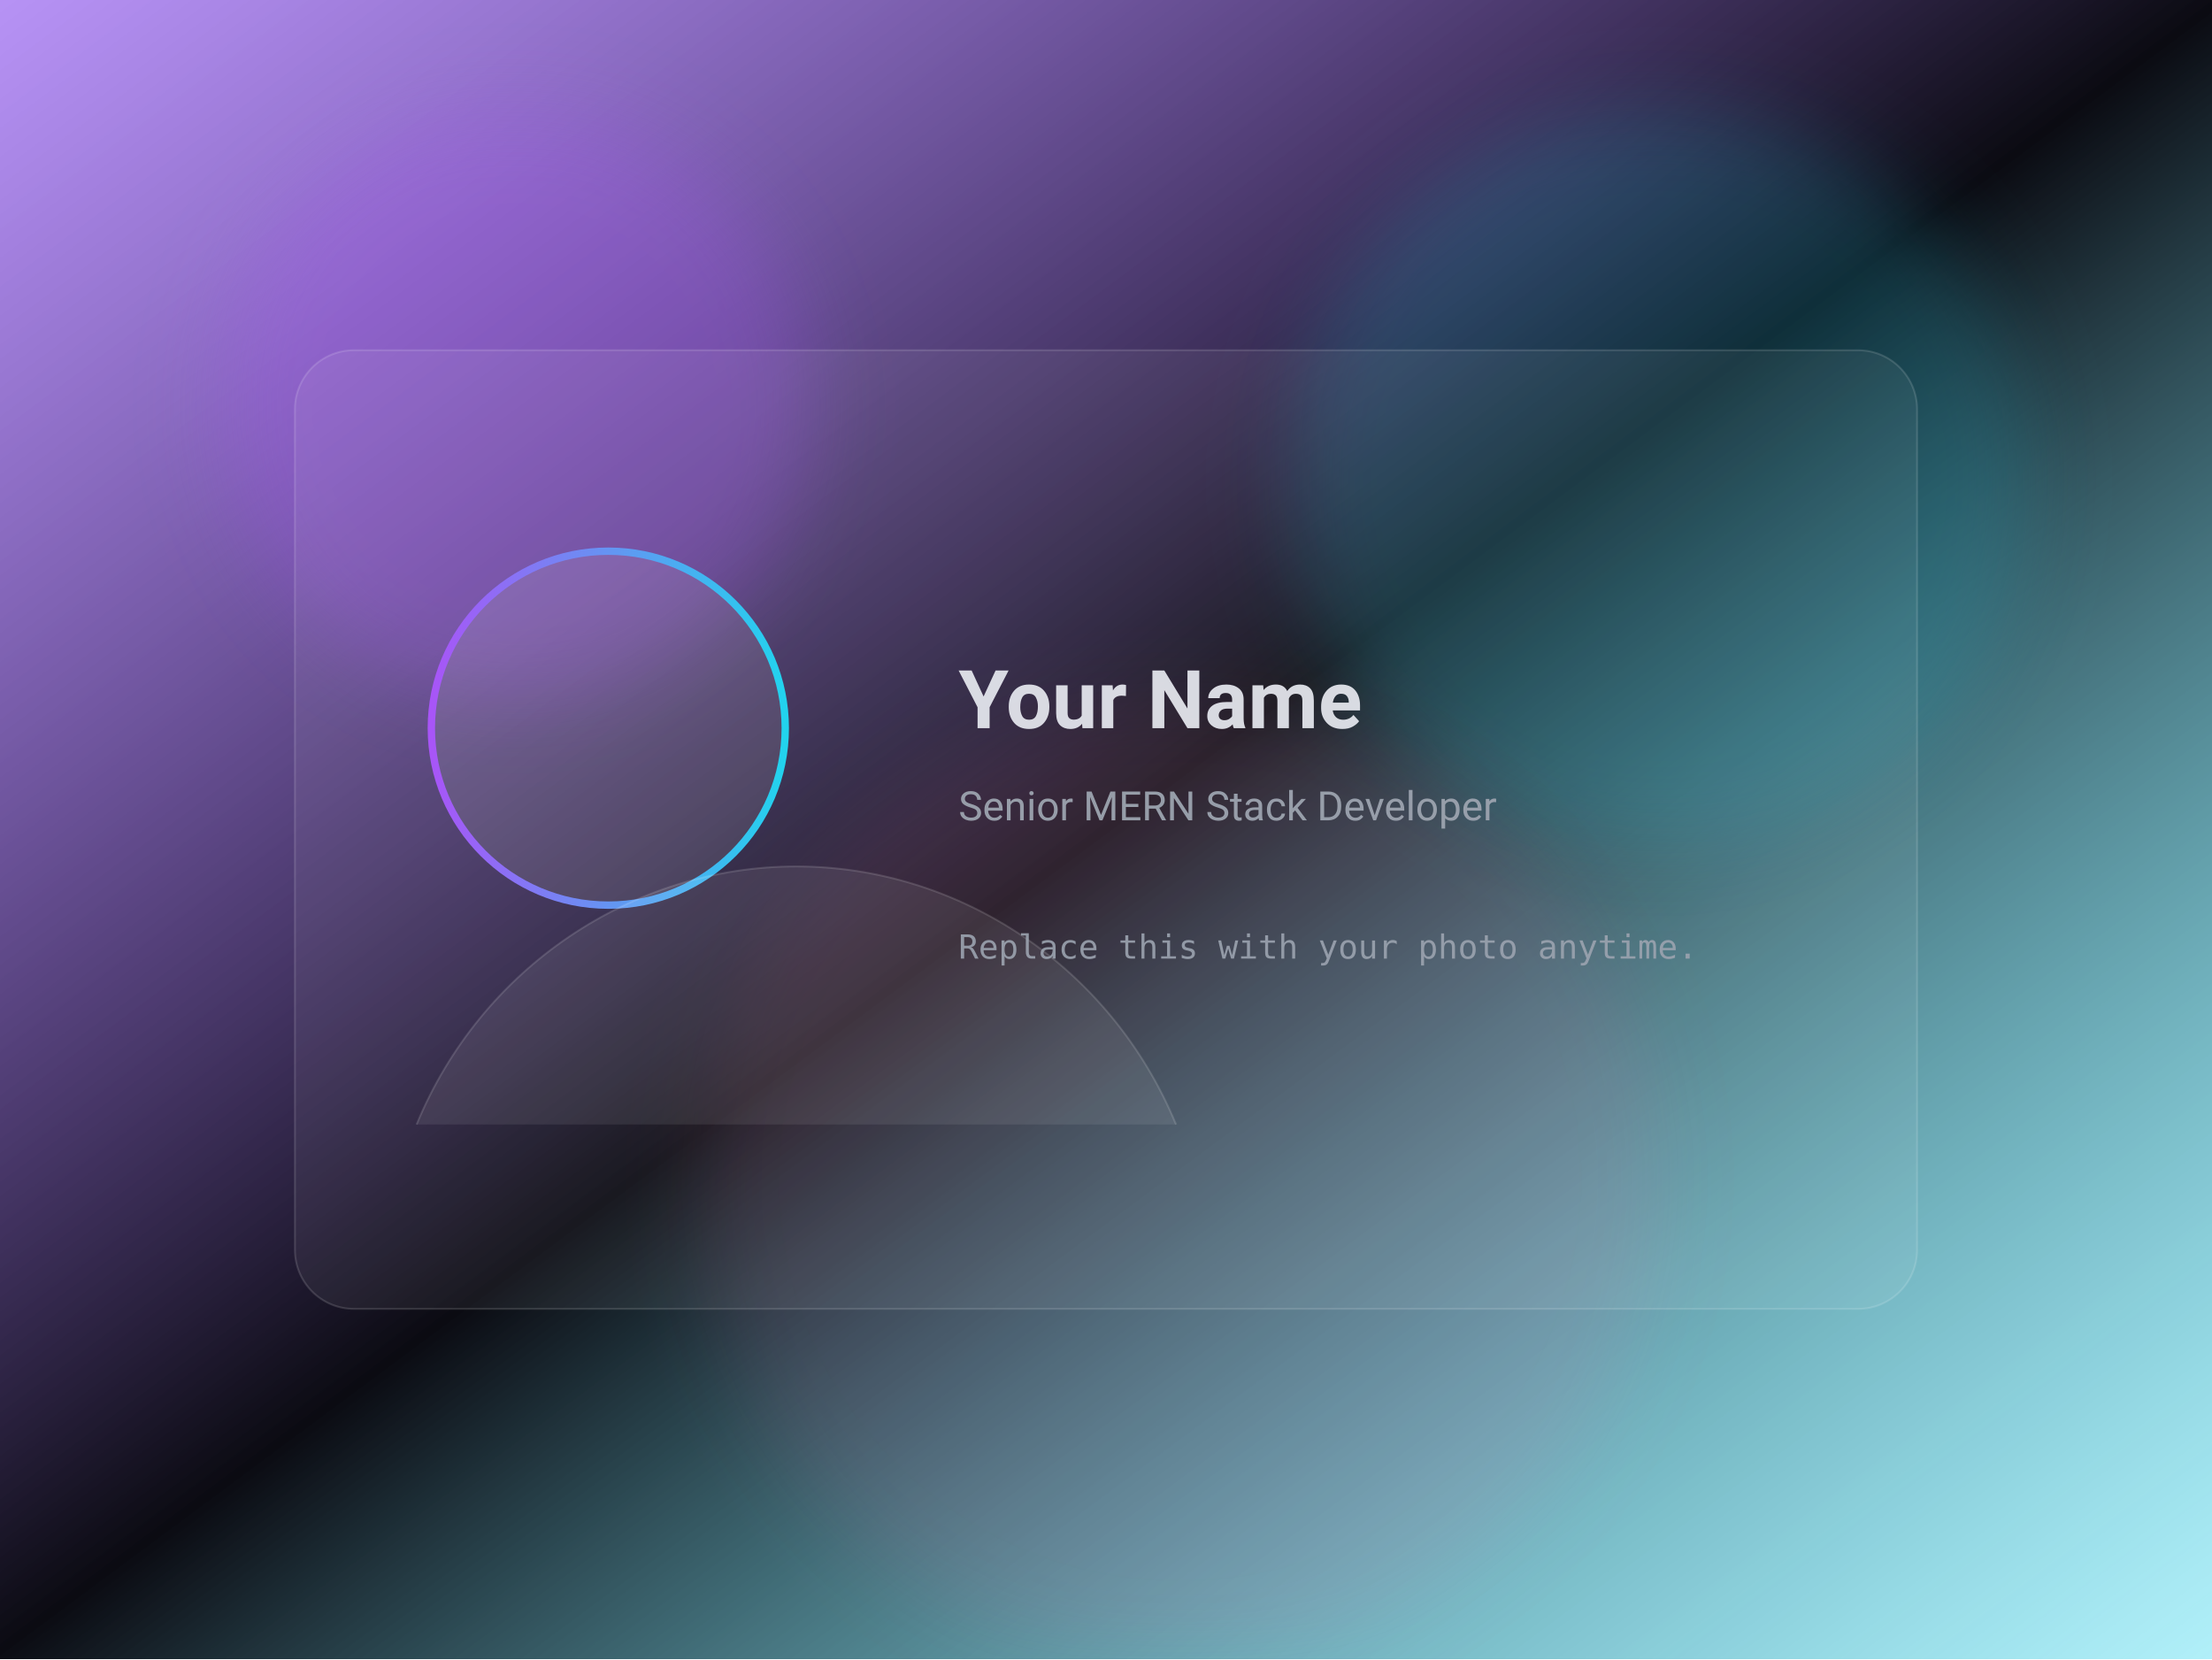
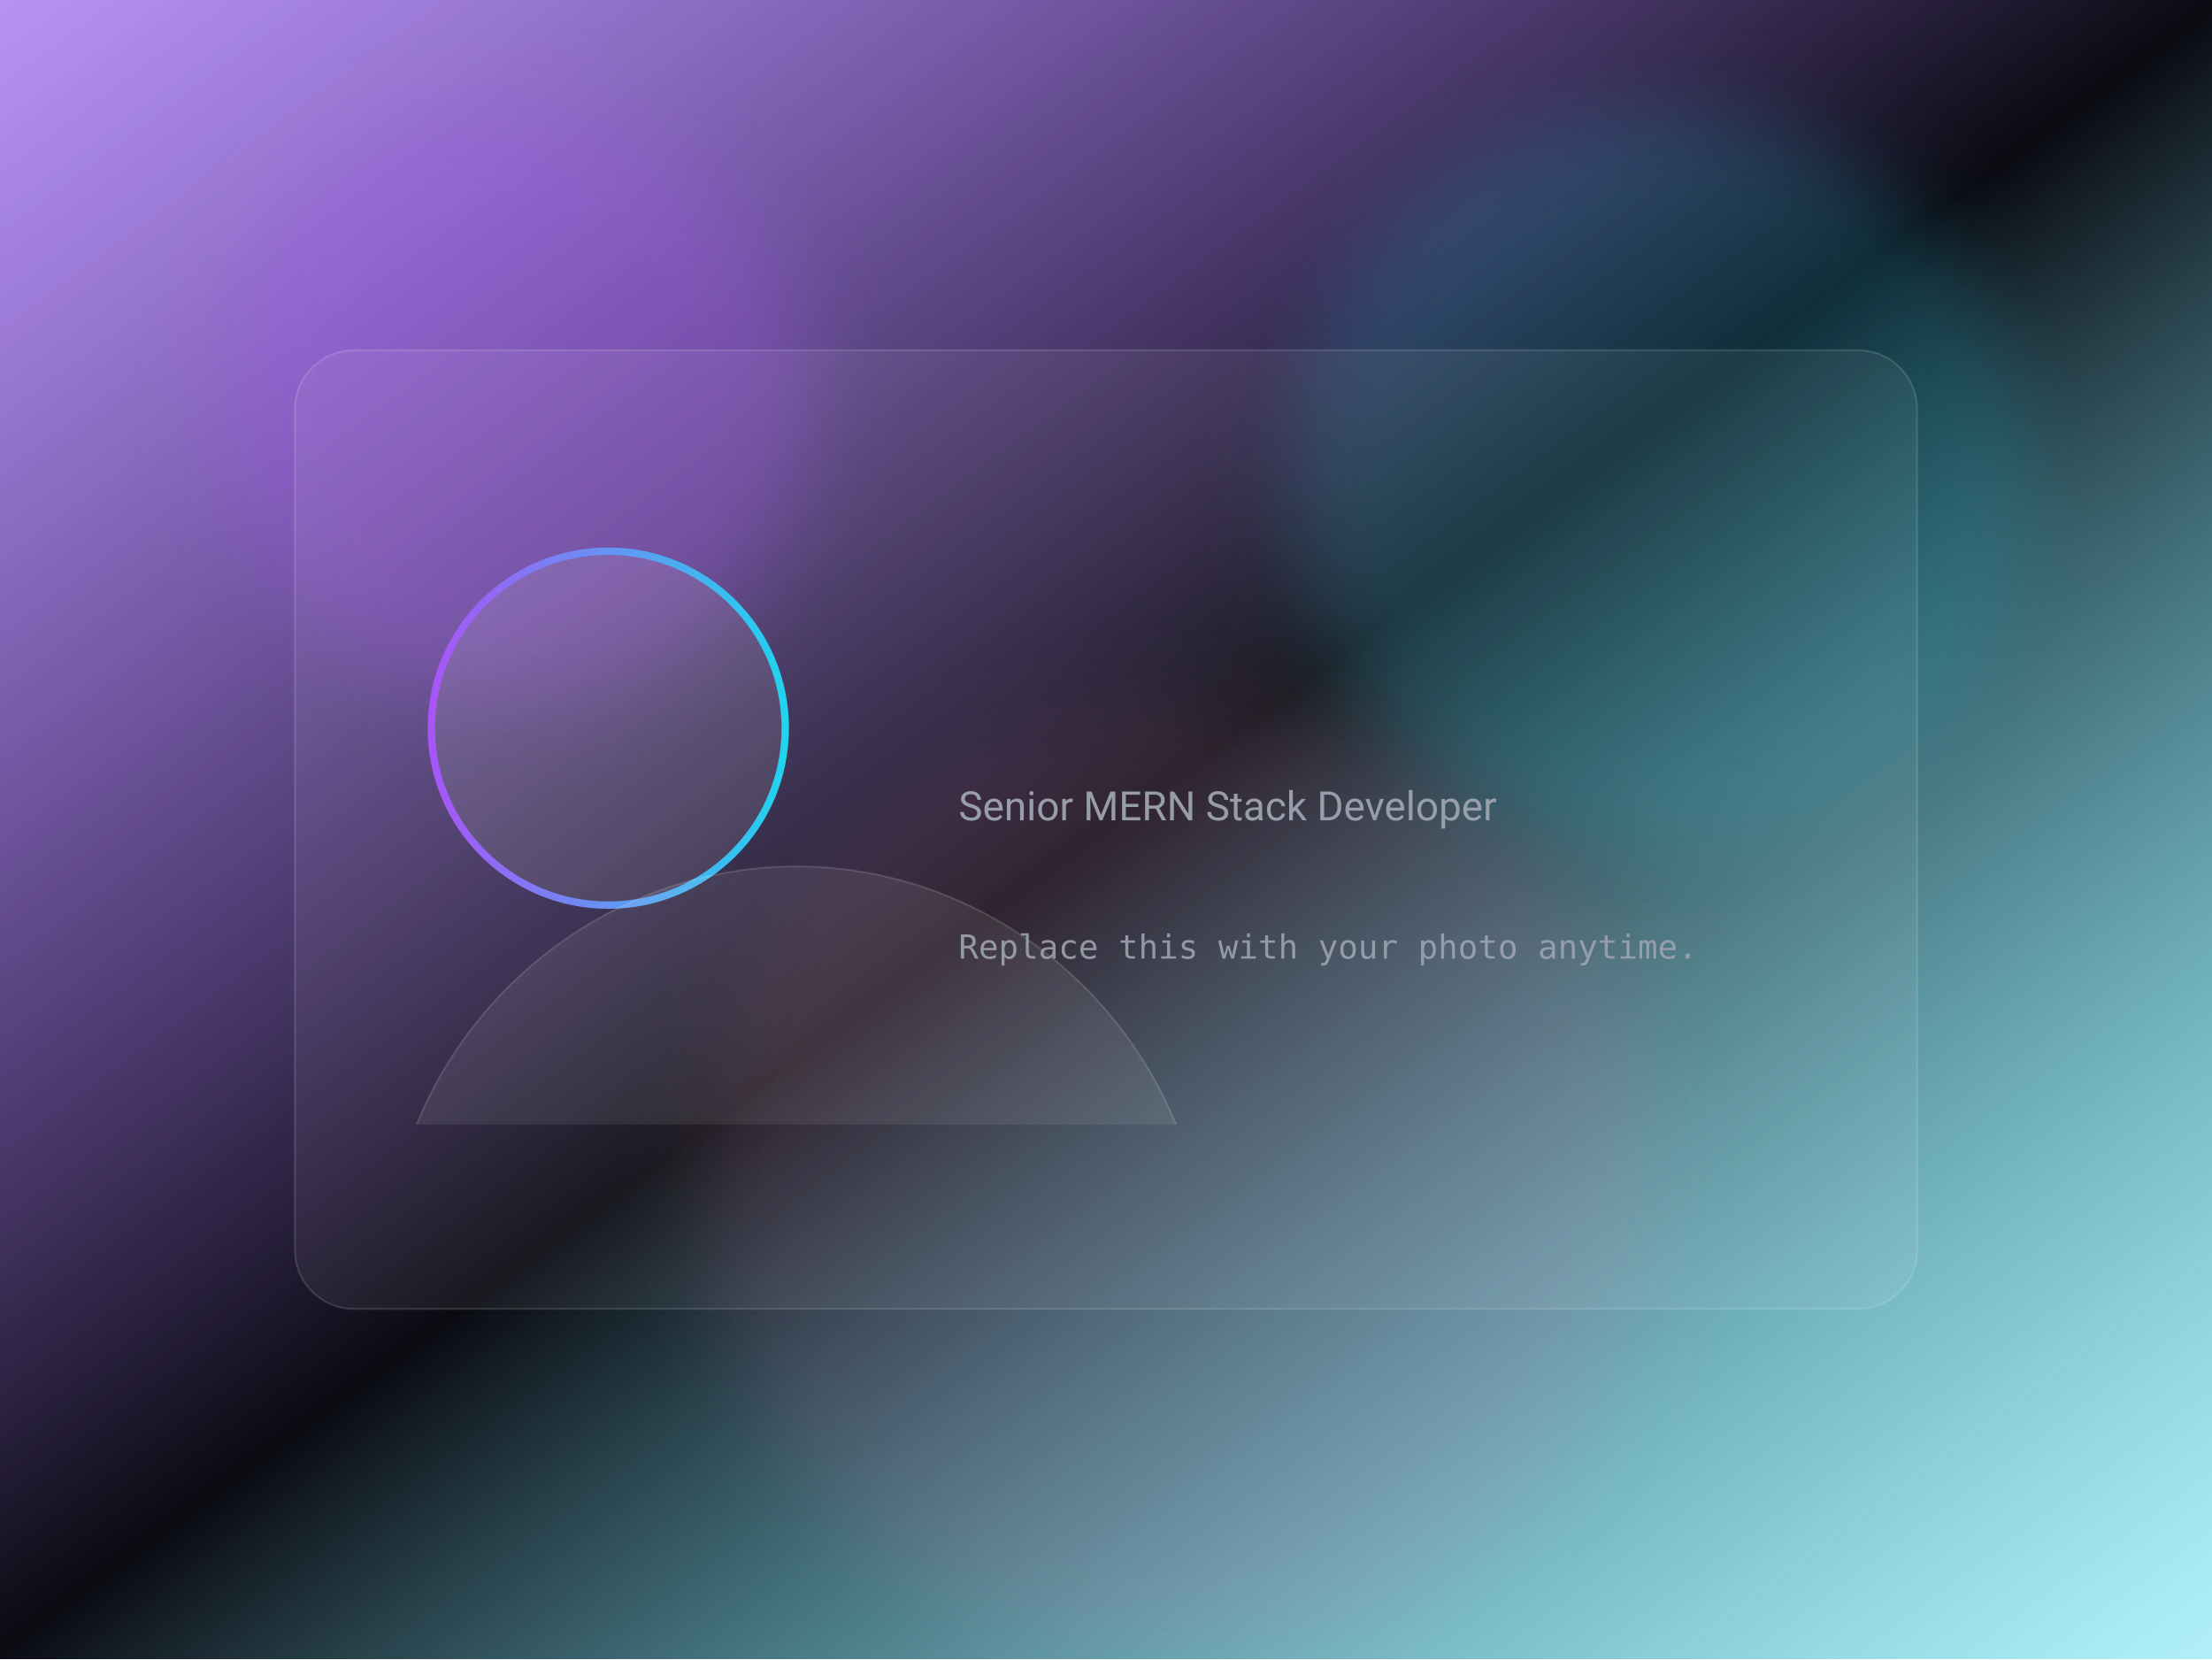
<svg xmlns="http://www.w3.org/2000/svg" width="1200" height="900" viewBox="0 0 1200 900">
  <defs>
    <linearGradient id="bg" x1="0" y1="0" x2="1" y2="1">
      <stop offset="0" stop-color="#7c3aed" stop-opacity="0.55" />
      <stop offset="0.5" stop-color="#0b0b12" stop-opacity="1" />
      <stop offset="1" stop-color="#22d3ee" stop-opacity="0.35" />
    </linearGradient>
    <linearGradient id="stroke" x1="0" y1="0" x2="1" y2="0">
      <stop offset="0" stop-color="#a855f7" />
      <stop offset="1" stop-color="#22d3ee" />
    </linearGradient>
    <filter id="blur" x="-50%" y="-50%" width="200%" height="200%">
      <feGaussianBlur stdDeviation="22" />
    </filter>
  </defs>
  <rect width="1200" height="900" fill="url(#bg)" />
  <circle cx="280" cy="220" r="160" fill="#a855f7" opacity="0.25" filter="url(#blur)" />
  <circle cx="900" cy="260" r="200" fill="#22d3ee" opacity="0.18" filter="url(#blur)" />
  <circle cx="640" cy="640" r="260" fill="#f472b6" opacity="0.10" filter="url(#blur)" />
  <g transform="translate(160 190)">
    <rect x="0" y="0" width="880" height="520" rx="32" fill="rgba(255,255,255,0.06)" stroke="rgba(255,255,255,0.14)" />
    <circle cx="170" cy="205" r="96" fill="rgba(255,255,255,0.10)" stroke="url(#stroke)" stroke-width="4" />
    <path d="M66 420c35-85 117-140 206-140s171 55 206 140" fill="rgba(255,255,255,0.08)" stroke="rgba(255,255,255,0.14)" />
    <text x="360" y="205" fill="rgba(231,233,240,0.92)" font-family="ui-sans-serif, system-ui, Segoe UI, Roboto" font-size="44" font-weight="700">
-       Your Name
+       
    </text>
    <text x="360" y="255" fill="rgba(156,163,175,0.95)" font-family="ui-sans-serif, system-ui, Segoe UI, Roboto" font-size="22">
      Senior MERN Stack Developer
    </text>
    <text x="360" y="330" fill="rgba(156,163,175,0.9)" font-family="ui-monospace, Consolas, monospace" font-size="18">
      Replace this with your photo anytime.
    </text>
  </g>
</svg>
